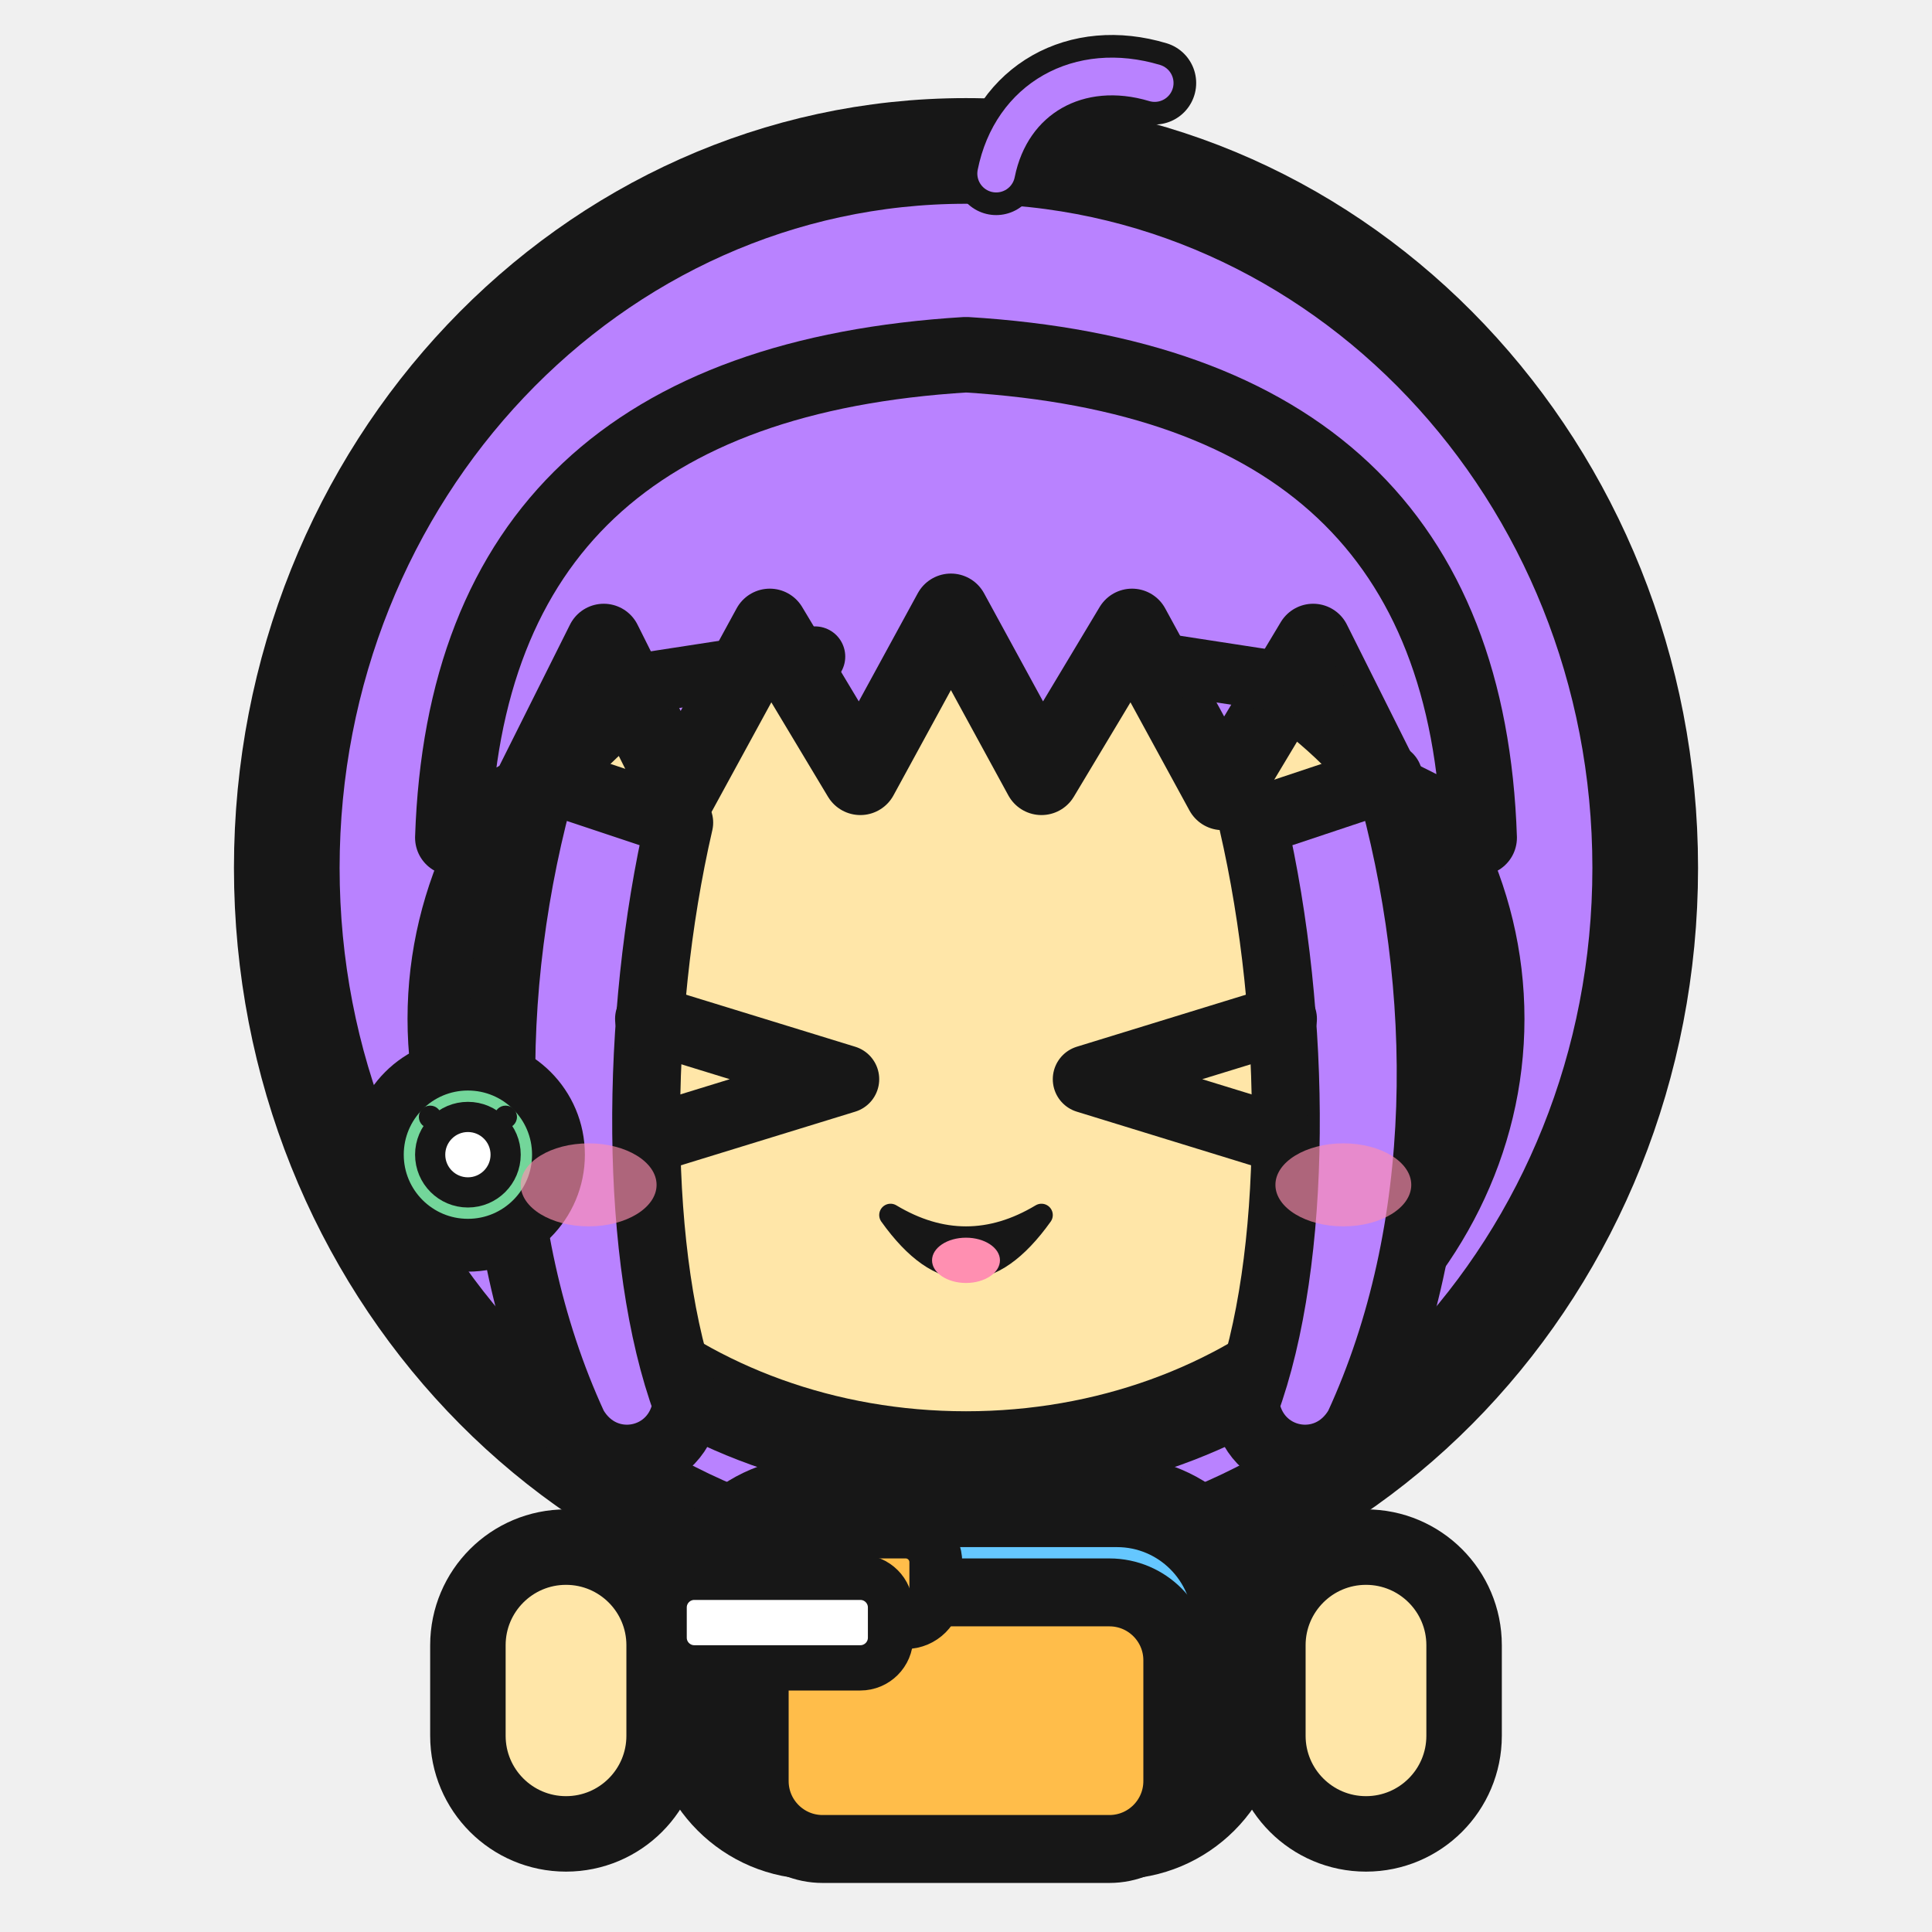
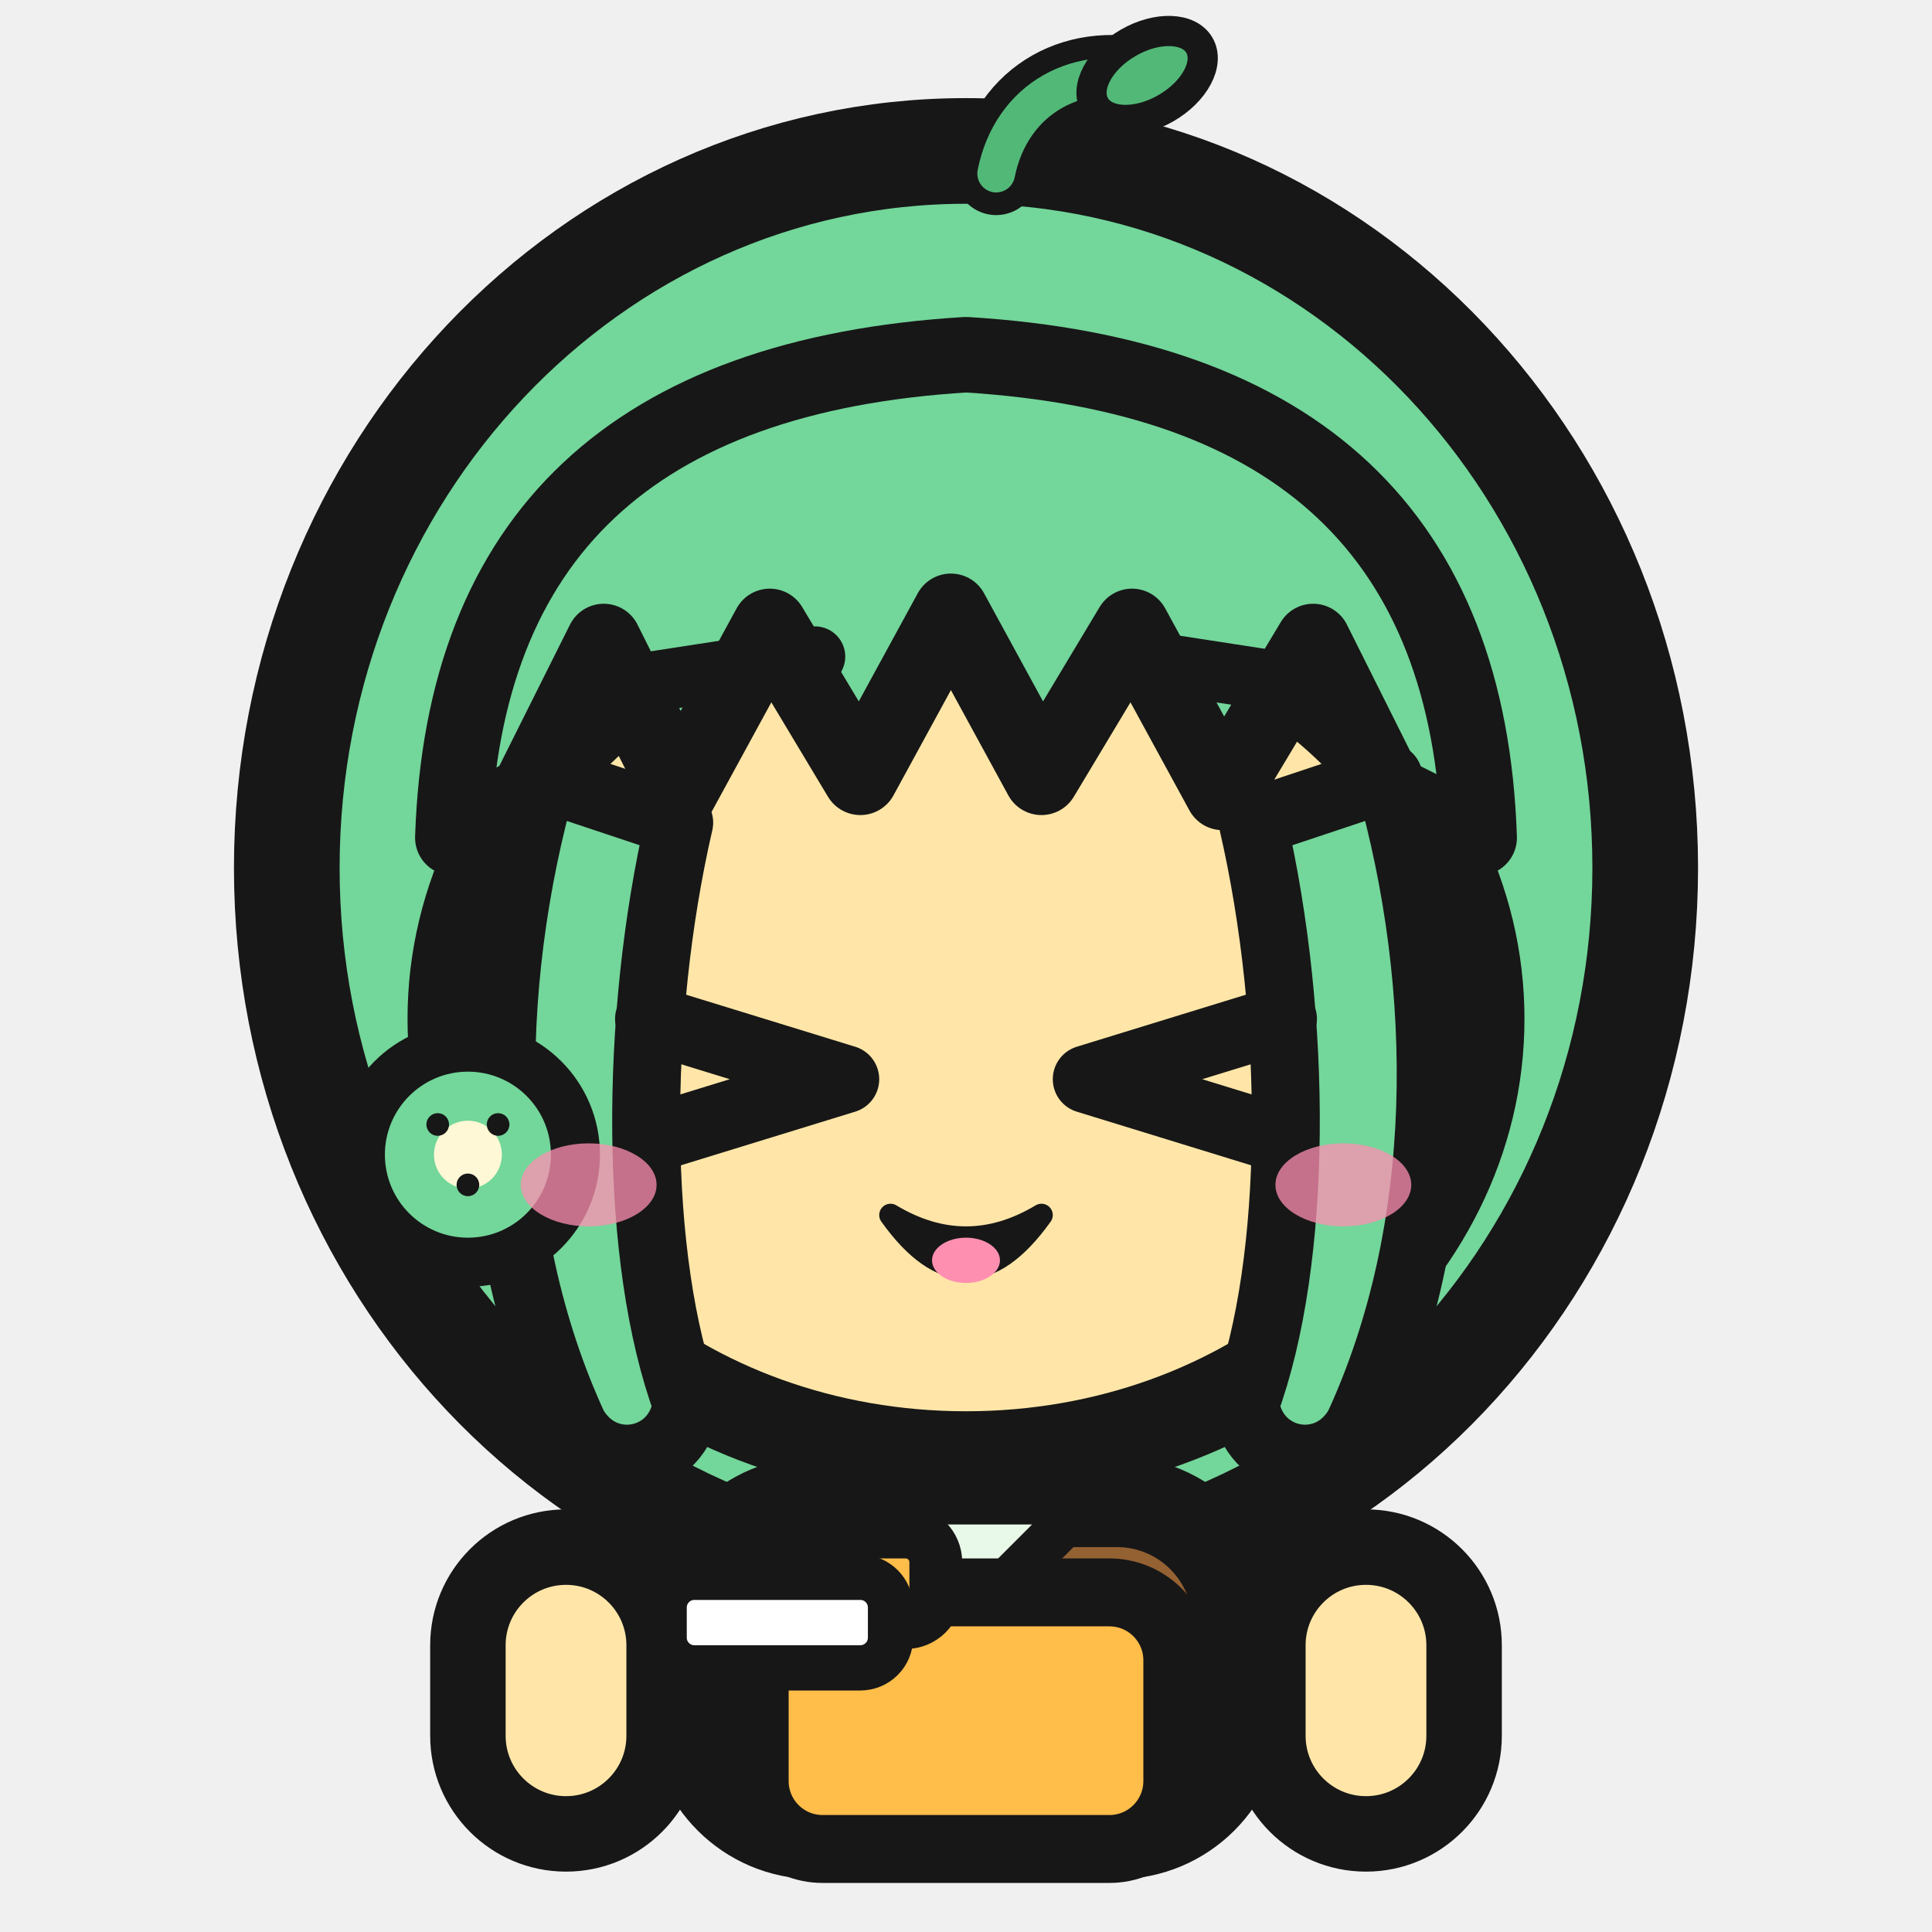
<svg xmlns="http://www.w3.org/2000/svg" viewBox="0 0 256 256" width="256" height="256">
  <g transform="translate(0, 3)">
-     <ellipse cx="128" cy="112" rx="90" ry="95" fill="#B982FF" stroke="#171717" stroke-width="14" />
-     <rect x="92" y="196" width="72" height="44" rx="16" fill="#65C7FF" stroke="#171717" stroke-width="12" stroke-linejoin="round" />
+     <ellipse cx="128" cy="112" rx="90" ry="95" fill="#73D69A" stroke="#171717" stroke-width="14" />
+     <rect x="92" y="196" width="72" height="44" rx="16" fill="#946132" stroke="#171717" stroke-width="12" stroke-linejoin="round" />
+     <polygon points="112,196 144,196 128,212" fill="#E8F9EA" stroke="#171717" stroke-width="6" />
    <rect x="62" y="202" width="26" height="38" rx="13" fill="#FFE6A8" stroke="#171717" stroke-width="10" />
    <rect x="168" y="202" width="26" height="38" rx="13" fill="#FFE6A8" stroke="#171717" stroke-width="10" />
    <rect x="100" y="208" width="56" height="34" rx="9" fill="#FFBD4A" stroke="#171717" stroke-width="9" stroke-linejoin="round" />
    <rect x="100" y="200" width="24" height="12" rx="4" fill="#FFBD4A" stroke="#171717" stroke-width="7" />
    <rect x="88" y="206" width="30" height="12" rx="4" fill="#FFFFFF" stroke="#171717" stroke-width="6" />
    <ellipse cx="128" cy="132" rx="68" ry="58" fill="#FFE6A8" stroke="#171717" stroke-width="12" />
-     <path d="M 60 108 Q 62 48 128 44 Q 194 48 196 108 L 184 102 L 174 82 L 162 102 L 150 80 L 138 100 L 126 78 L 114 100 L 102 80 L 90 102 L 80 82 L 70 102 Z" fill="#B982FF" stroke="#171717" stroke-width="10" stroke-linejoin="round" />
-     <path d="M 72 100 C 64 128 64 160 76 186 C 80 193 90 191 91 183 C 84 164 84 132 90 106 Z" fill="#B982FF" stroke="#171717" stroke-width="9" stroke-linejoin="round" />
-     <path d="M 184 100 C 192 128 192 160 180 186 C 176 193 166 191 165 183 C 172 164 172 132 166 106 Z" fill="#B982FF" stroke="#171717" stroke-width="9" stroke-linejoin="round" />
+     <path d="M 60 108 Q 62 48 128 44 Q 194 48 196 108 L 184 102 L 174 82 L 162 102 L 150 80 L 138 100 L 126 78 L 114 100 L 102 80 L 90 102 L 80 82 L 70 102 Z" fill="#73D69A" stroke="#171717" stroke-width="10" stroke-linejoin="round" />
+     <path d="M 72 100 C 64 128 64 160 76 186 C 80 193 90 191 91 183 C 84 164 84 132 90 106 Z" fill="#73D69A" stroke="#171717" stroke-width="9" stroke-linejoin="round" />
+     <path d="M 184 100 C 192 128 192 160 180 186 C 176 193 166 191 165 183 C 172 164 172 132 166 106 Z" fill="#73D69A" stroke="#171717" stroke-width="9" stroke-linejoin="round" />
    <path d="M 132 20 C 134 10 143 5 153 8" fill="none" stroke="#171717" stroke-width="11" stroke-linecap="round" />
-     <path d="M 132 20 C 134 10 143 5 153 8" fill="none" stroke="#B982FF" stroke-width="5" stroke-linecap="round" />
-     <circle cx="62" cy="150" r="12" fill="#73D69A" stroke="#171717" stroke-width="7" />
-     <circle cx="62" cy="150" r="5" fill="#FFFFFF" stroke="#171717" stroke-width="4" />
-     <circle cx="57" cy="145" r="1.5" fill="#171717" />
-     <circle cx="67" cy="145" r="1.5" fill="#171717" />
-     <circle cx="62" cy="155" r="1.5" fill="#171717" />
+     <path d="M 132 20 C 134 10 143 5 153 8" fill="none" stroke="#52B878" stroke-width="5" stroke-linecap="round" />
+     <ellipse cx="152" cy="7" rx="8" ry="5" transform="rotate(-30 152 7)" fill="#52B878" stroke="#171717" stroke-width="4" />
+     <circle cx="62" cy="150" r="14" fill="#946132" stroke="#171717" stroke-width="7" />
+     <circle cx="62" cy="150" r="11" fill="#73D69A" />
+     <circle cx="62" cy="150" r="4.5" fill="#FFF8D6" />
+     <circle cx="58" cy="146" r="1.5" fill="#171717" />
+     <circle cx="66" cy="146" r="1.5" fill="#171717" />
+     <circle cx="62" cy="154" r="1.5" fill="#171717" />
    <path d="M 82 88 L 108 84" stroke="#171717" stroke-width="8" stroke-linecap="round" />
    <path d="M 148 84 L 174 88" stroke="#171717" stroke-width="8" stroke-linecap="round" />
    <path d="M 86 132 L 112 140 L 86 148" fill="none" stroke="#171717" stroke-width="9" stroke-linecap="round" stroke-linejoin="round" />
    <path d="M 170 132 L 144 140 L 170 148" fill="none" stroke="#171717" stroke-width="9" stroke-linecap="round" stroke-linejoin="round" />
-     <ellipse cx="78" cy="154" rx="9" ry="5.5" fill="#FF8FB1" fill-opacity="0.65" />
-     <ellipse cx="178" cy="154" rx="9" ry="5.5" fill="#FF8FB1" fill-opacity="0.65" />
+     <ellipse cx="78" cy="154" rx="9" ry="5.5" fill="#FF8FB1" fill-opacity="0.75" />
+     <ellipse cx="178" cy="154" rx="9" ry="5.5" fill="#FF8FB1" fill-opacity="0.75" />
    <path d="M 118 158 Q 128 172 138 158 Q 128 164 118 158 Z" fill="#171717" stroke="#171717" stroke-width="3" stroke-linejoin="round" />
    <ellipse cx="128" cy="164" rx="4.5" ry="3" fill="#FF8FB1" />
  </g>
</svg>
